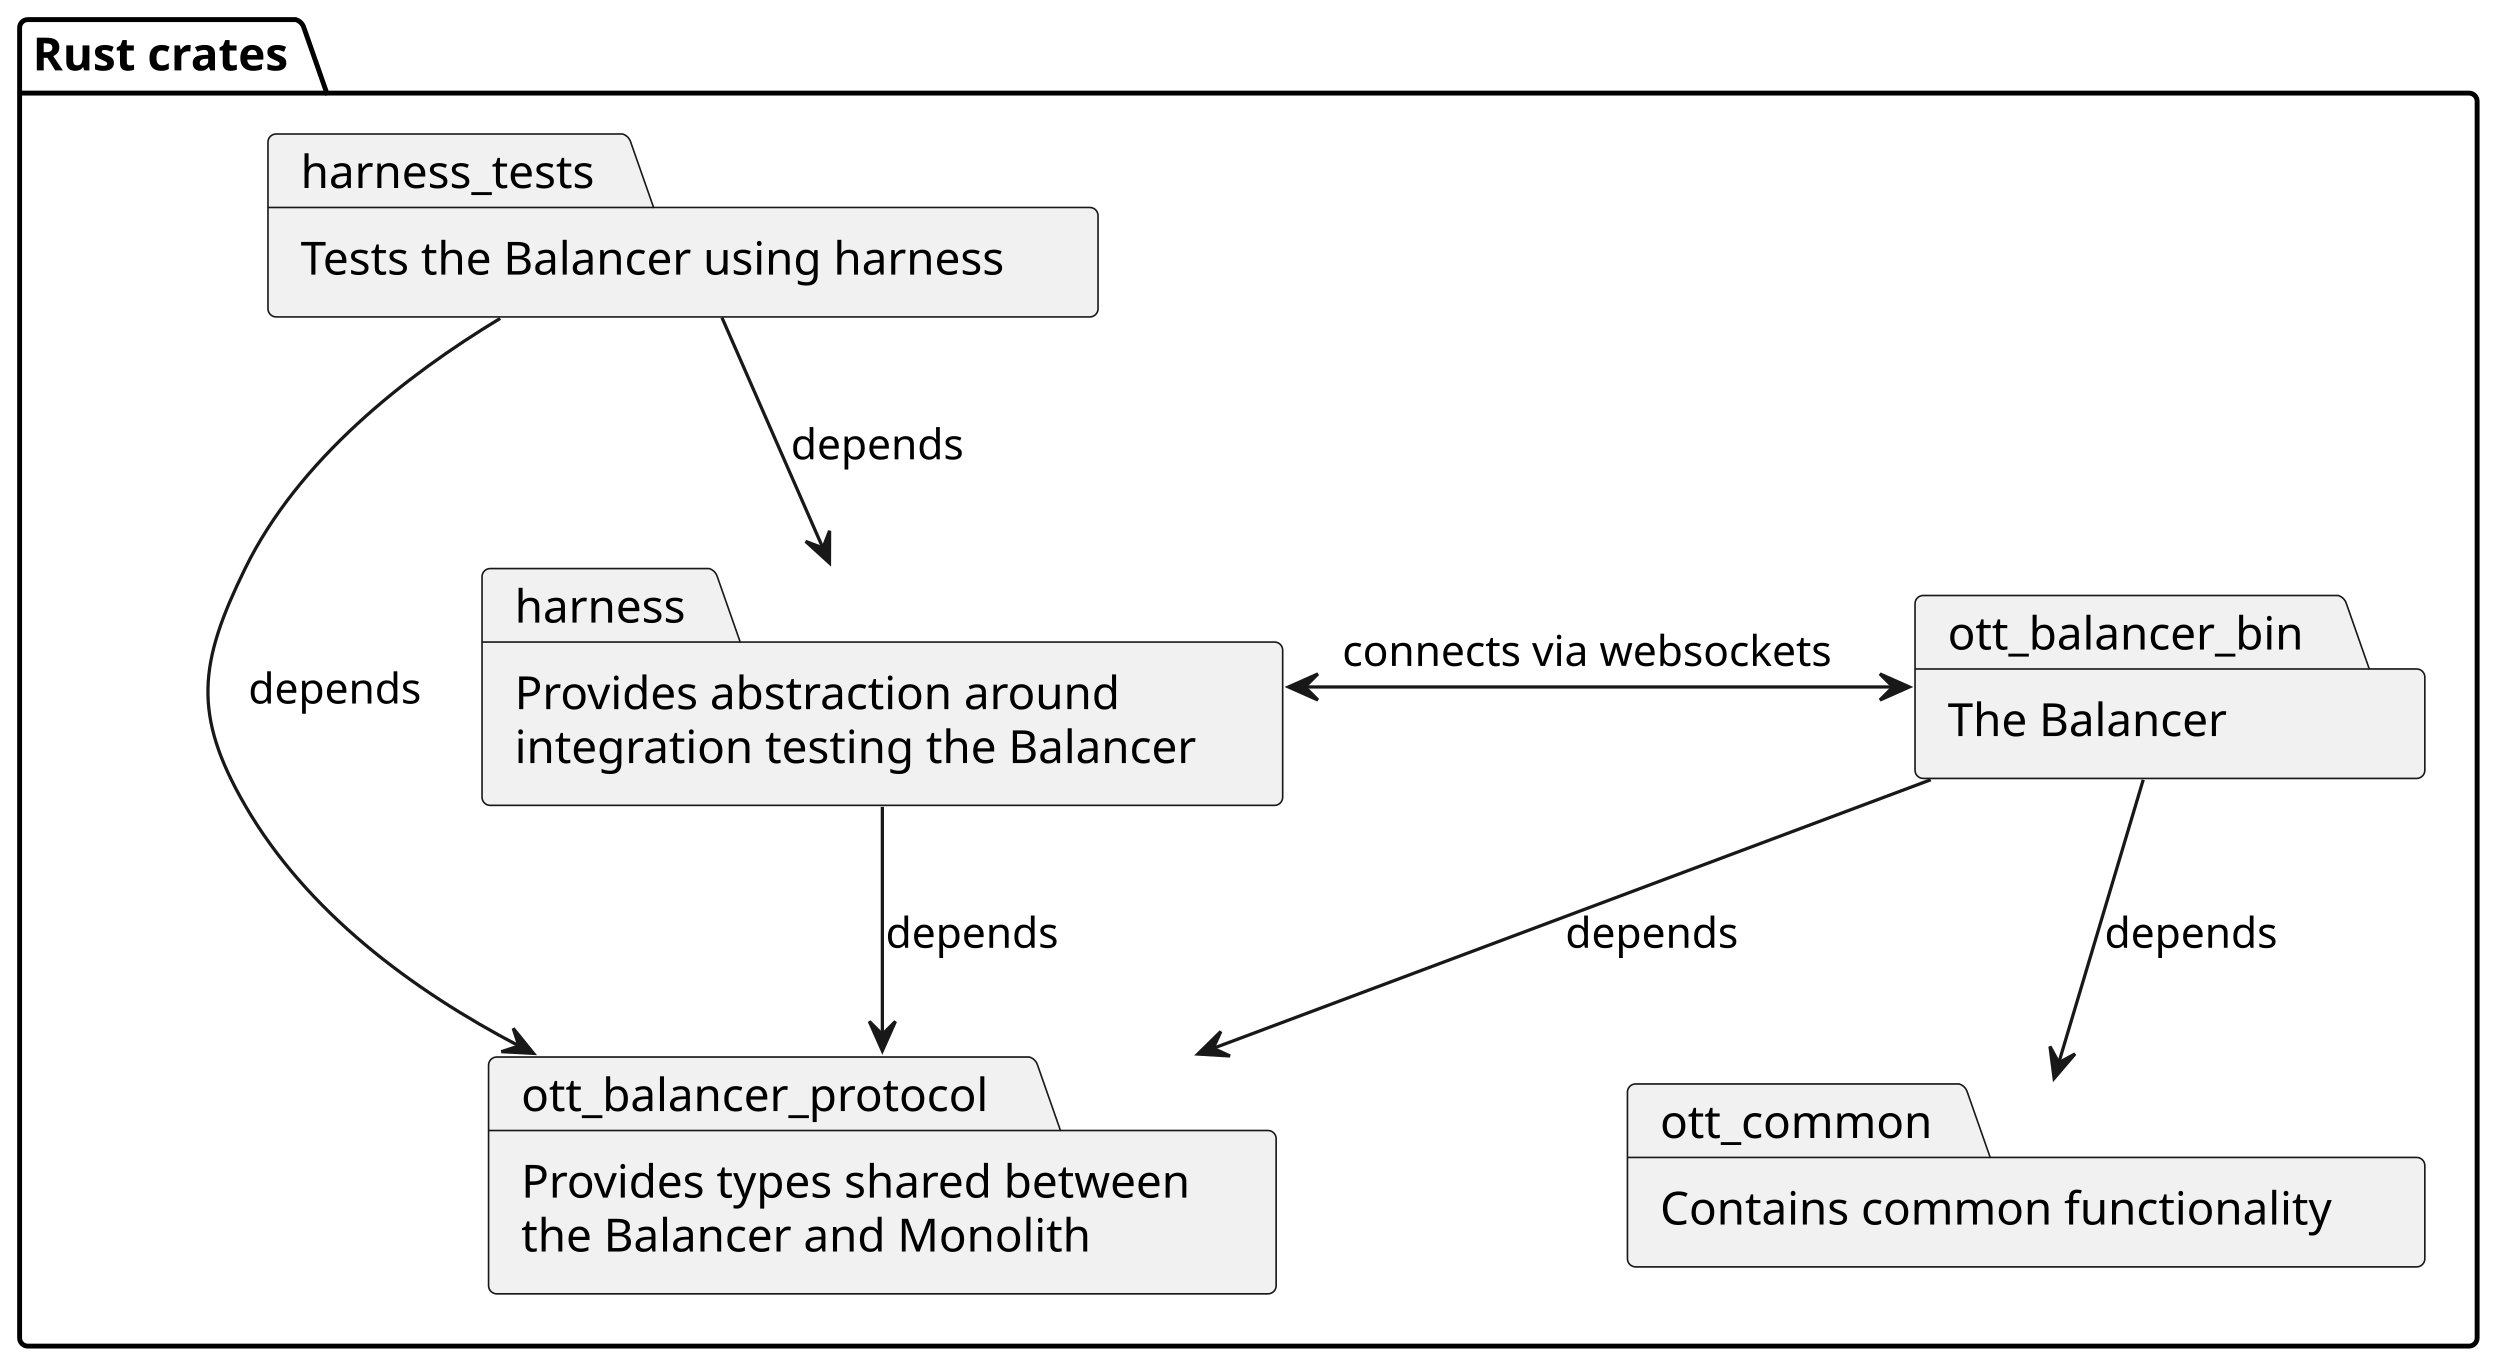
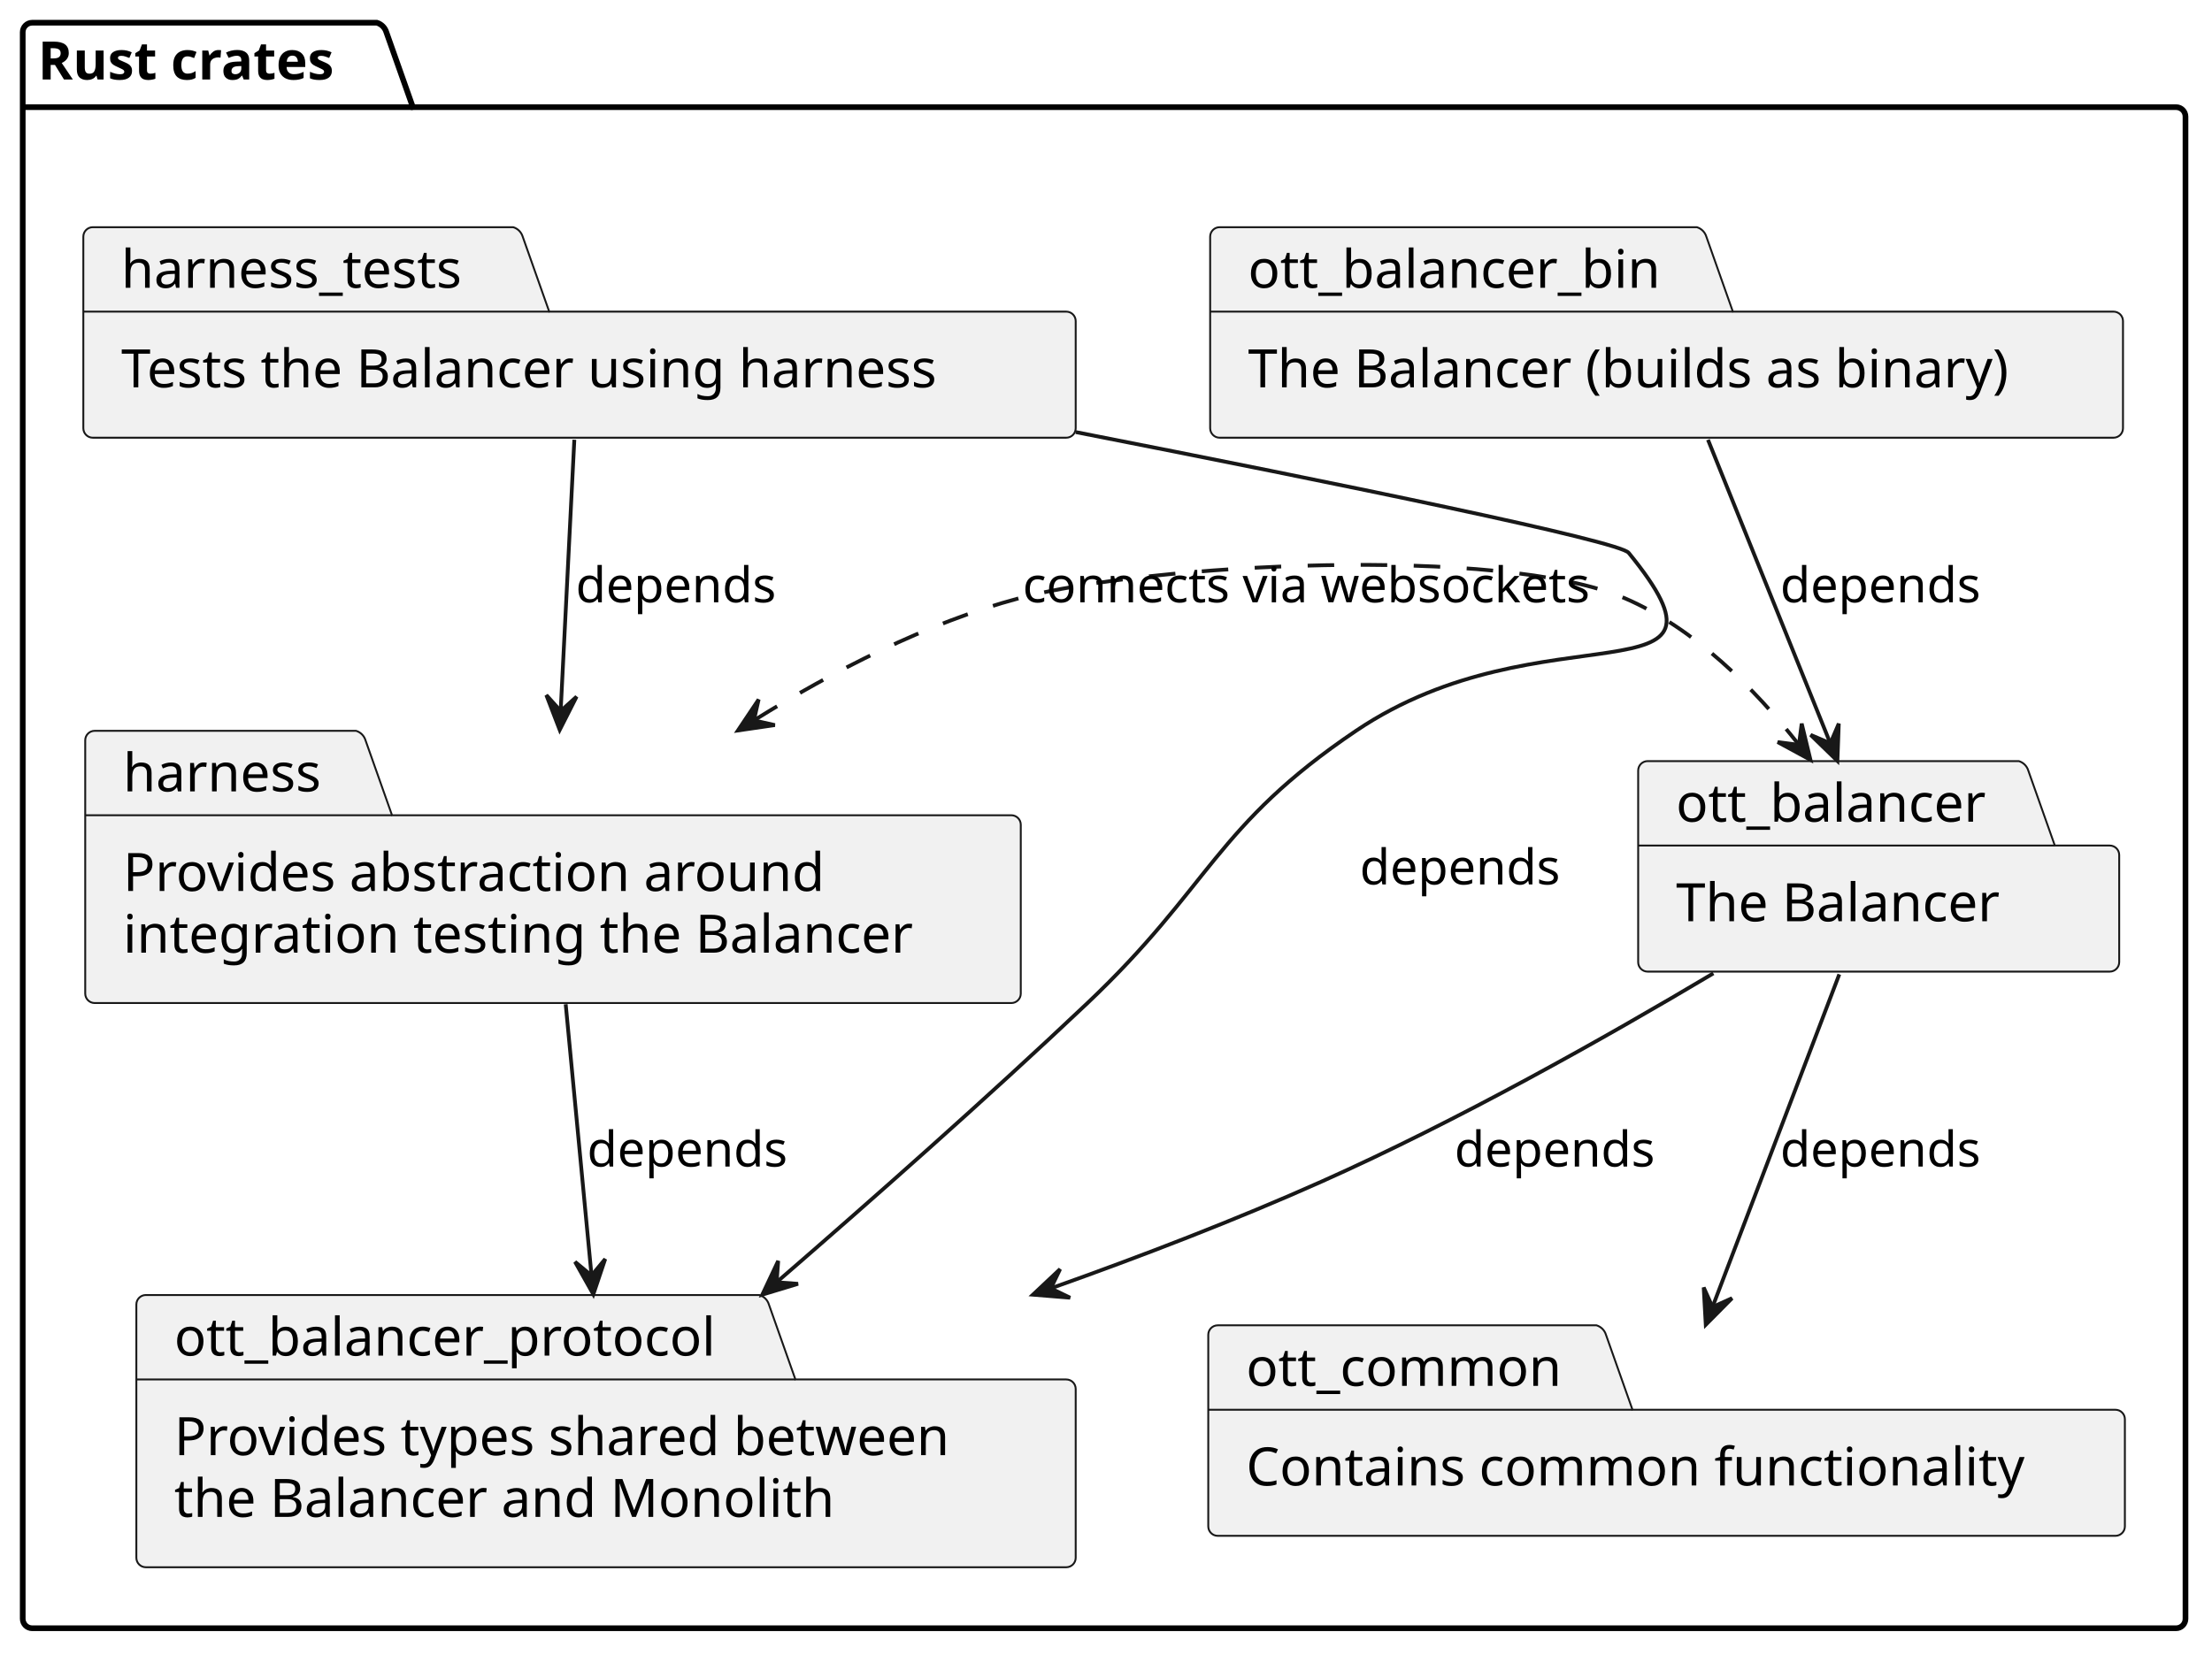
- <svg xmlns="http://www.w3.org/2000/svg" contentStyleType="text/css" height="418px" preserveAspectRatio="none" style="width:765px;height:418px;background:#FFFFFF;" version="1.1" viewBox="0 0 765 418" width="765px" zoomAndPan="magnify">
+ <svg xmlns="http://www.w3.org/2000/svg" contentStyleType="text/css" height="437px" preserveAspectRatio="none" style="width:584px;height:437px;background:#FFFFFF;" version="1.1" viewBox="0 0 584 437" width="584px" zoomAndPan="magnify">
  <defs />
  <g>
    <g id="cluster_Rust crates">
-       <path d="M8.5,6 L90.5,6 A3.75,3.75 0 0 1 93,8.5 L100,28.488 L755.5,28.488 A2.5,2.5 0 0 1 758,30.988 L758,409.41 A2.5,2.5 0 0 1 755.5,411.91 L8.5,411.91 A2.5,2.5 0 0 1 6,409.41 L6,8.5 A2.5,2.5 0 0 1 8.5,6 " fill="none" style="stroke:#000000;stroke-width:1.5;" />
-       <line style="stroke:#000000;stroke-width:1.5;" x1="6" x2="100" y1="28.488" y2="28.488" />
-       <text fill="#000000" font-family="sans-serif" font-size="14" font-weight="bold" lengthAdjust="spacing" textLength="81" x="10" y="21.535">Rust crates</text>
+       <path d="M8.5,6 L99.5,6 A3.75,3.75 0 0 1 102,8.5 L109,28.297 L574.5,28.297 A2.5,2.5 0 0 1 577,30.797 L577,427.5 A2.5,2.5 0 0 1 574.5,430 L8.5,430 A2.5,2.5 0 0 1 6,427.5 L6,8.5 A2.5,2.5 0 0 1 8.5,6 " fill="none" style="stroke:#000000;stroke-width:1.5;" />
+       <line style="stroke:#000000;stroke-width:1.5;" x1="6" x2="109" y1="28.297" y2="28.297" />
+       <text fill="#000000" font-family="sans-serif" font-size="14" font-weight="bold" lengthAdjust="spacing" textLength="90" x="10" y="20.995">Rust crates</text>
    </g>
    <g id="elem_ott_common">
-       <path d="M500.5,331.69 L599.5,331.69 A3.75,3.75 0 0 1 602,334.19 L609,354.178 L739.5,354.178 A2.5,2.5 0 0 1 742,356.678 L742,385.167 A2.5,2.5 0 0 1 739.5,387.667 L500.5,387.667 A2.5,2.5 0 0 1 498,385.167 L498,334.19 A2.5,2.5 0 0 1 500.5,331.69 " fill="#F1F1F1" style="stroke:#181818;stroke-width:0.5;" />
-       <line style="stroke:#181818;stroke-width:0.5;" x1="498" x2="609" y1="354.178" y2="354.178" />
-       <text fill="#000000" font-family="sans-serif" font-size="14" lengthAdjust="spacing" textLength="86" x="508" y="348.225">ott_common</text>
-       <text fill="#000000" font-family="sans-serif" font-size="14" lengthAdjust="spacing" textLength="214" x="508" y="374.713">Contains common functionality</text>
+       <path d="M321.5,350 L421.5,350 A3.75,3.75 0 0 1 424,352.5 L431,372.297 L558.5,372.297 A2.5,2.5 0 0 1 561,374.797 L561,403.094 A2.5,2.5 0 0 1 558.5,405.594 L321.5,405.594 A2.5,2.5 0 0 1 319,403.094 L319,352.5 A2.5,2.5 0 0 1 321.5,350 " fill="#F1F1F1" style="stroke:#181818;stroke-width:0.5;" />
+       <line style="stroke:#181818;stroke-width:0.5;" x1="319" x2="431" y1="372.297" y2="372.297" />
+       <text fill="#000000" font-family="sans-serif" font-size="14" lengthAdjust="spacing" textLength="87" x="329" y="365.995">ott_common</text>
+       <text fill="#000000" font-family="sans-serif" font-size="14" lengthAdjust="spacing" textLength="212" x="329" y="392.292">Contains common functionality</text>
+     </g>
+     <g id="elem_ott_balancer">
+       <path d="M435,201 L533,201 A3.75,3.75 0 0 1 535.5,203.5 L542.5,223.297 L557,223.297 A2.5,2.5 0 0 1 559.5,225.797 L559.5,254.094 A2.5,2.5 0 0 1 557,256.594 L435,256.594 A2.5,2.5 0 0 1 432.5,254.094 L432.5,203.5 A2.5,2.5 0 0 1 435,201 " fill="#F1F1F1" style="stroke:#181818;stroke-width:0.5;" />
+       <line style="stroke:#181818;stroke-width:0.5;" x1="432.5" x2="542.5" y1="223.297" y2="223.297" />
+       <text fill="#000000" font-family="sans-serif" font-size="14" lengthAdjust="spacing" textLength="85" x="442.5" y="216.995">ott_balancer</text>
+       <text fill="#000000" font-family="sans-serif" font-size="14" lengthAdjust="spacing" textLength="91" x="442.5" y="243.292">The Balancer</text>
    </g>
    <g id="elem_ott_balancer_bin">
-       <path d="M588.5,182.22 L715.5,182.22 A3.75,3.75 0 0 1 718,184.72 L725,204.708 L739.5,204.708 A2.5,2.5 0 0 1 742,207.208 L742,235.697 A2.5,2.5 0 0 1 739.5,238.197 L588.5,238.197 A2.5,2.5 0 0 1 586,235.697 L586,184.72 A2.5,2.5 0 0 1 588.5,182.22 " fill="#F1F1F1" style="stroke:#181818;stroke-width:0.5;" />
-       <line style="stroke:#181818;stroke-width:0.5;" x1="586" x2="725" y1="204.708" y2="204.708" />
-       <text fill="#000000" font-family="sans-serif" font-size="14" lengthAdjust="spacing" textLength="114" x="596" y="198.755">ott_balancer_bin</text>
-       <text fill="#000000" font-family="sans-serif" font-size="14" lengthAdjust="spacing" textLength="88" x="596" y="225.243">The Balancer</text>
+       <path d="M322,60 L448,60 A3.75,3.75 0 0 1 450.5,62.5 L457.5,82.297 L558,82.297 A2.5,2.5 0 0 1 560.5,84.797 L560.5,113.094 A2.5,2.5 0 0 1 558,115.594 L322,115.594 A2.5,2.5 0 0 1 319.5,113.094 L319.5,62.5 A2.5,2.5 0 0 1 322,60 " fill="#F1F1F1" style="stroke:#181818;stroke-width:0.5;" />
+       <line style="stroke:#181818;stroke-width:0.5;" x1="319.5" x2="457.5" y1="82.297" y2="82.297" />
+       <text fill="#000000" font-family="sans-serif" font-size="14" lengthAdjust="spacing" textLength="113" x="329.5" y="75.995">ott_balancer_bin</text>
+       <text fill="#000000" font-family="sans-serif" font-size="14" lengthAdjust="spacing" textLength="211" x="329.5" y="102.292">The Balancer (builds as binary)</text>
    </g>
    <g id="elem_ott_balancer_protocol">
-       <path d="M152,323.45 L315,323.45 A3.75,3.75 0 0 1 317.5,325.95 L324.5,345.938 L388,345.938 A2.5,2.5 0 0 1 390.5,348.438 L390.5,393.415 A2.5,2.5 0 0 1 388,395.915 L152,395.915 A2.5,2.5 0 0 1 149.5,393.415 L149.5,325.95 A2.5,2.5 0 0 1 152,323.45 " fill="#F1F1F1" style="stroke:#181818;stroke-width:0.5;" />
-       <line style="stroke:#181818;stroke-width:0.5;" x1="149.5" x2="324.5" y1="345.938" y2="345.938" />
-       <text fill="#000000" font-family="sans-serif" font-size="14" lengthAdjust="spacing" textLength="150" x="159.5" y="339.985">ott_balancer_protocol</text>
-       <text fill="#000000" font-family="sans-serif" font-size="14" lengthAdjust="spacing" textLength="211" x="159.5" y="366.473">Provides types shared between</text>
-       <text fill="#000000" font-family="sans-serif" font-size="14" lengthAdjust="spacing" textLength="179" x="159.5" y="382.962">the Balancer and Monolith</text>
+       <path d="M38.5,342 L200.5,342 A3.75,3.75 0 0 1 203,344.5 L210,364.297 L281.5,364.297 A2.5,2.5 0 0 1 284,366.797 L284,411.391 A2.5,2.5 0 0 1 281.5,413.891 L38.5,413.891 A2.5,2.5 0 0 1 36,411.391 L36,344.5 A2.5,2.5 0 0 1 38.5,342 " fill="#F1F1F1" style="stroke:#181818;stroke-width:0.5;" />
+       <line style="stroke:#181818;stroke-width:0.5;" x1="36" x2="210" y1="364.297" y2="364.297" />
+       <text fill="#000000" font-family="sans-serif" font-size="14" lengthAdjust="spacing" textLength="149" x="46" y="357.995">ott_balancer_protocol</text>
+       <text fill="#000000" font-family="sans-serif" font-size="14" lengthAdjust="spacing" textLength="218" x="46" y="384.292">Provides types shared between</text>
+       <text fill="#000000" font-family="sans-serif" font-size="14" lengthAdjust="spacing" textLength="180" x="46" y="400.589">the Balancer and Monolith</text>
    </g>
    <g id="elem_harness">
-       <path d="M150,173.98 L217,173.98 A3.75,3.75 0 0 1 219.5,176.48 L226.5,196.468 L390,196.468 A2.5,2.5 0 0 1 392.5,198.968 L392.5,243.945 A2.5,2.5 0 0 1 390,246.445 L150,246.445 A2.5,2.5 0 0 1 147.5,243.945 L147.5,176.48 A2.5,2.5 0 0 1 150,173.98 " fill="#F1F1F1" style="stroke:#181818;stroke-width:0.5;" />
-       <line style="stroke:#181818;stroke-width:0.5;" x1="147.5" x2="226.5" y1="196.468" y2="196.468" />
-       <text fill="#000000" font-family="sans-serif" font-size="14" lengthAdjust="spacing" textLength="54" x="157.5" y="190.515">harness</text>
-       <text fill="#000000" font-family="sans-serif" font-size="14" lengthAdjust="spacing" textLength="193" x="157.5" y="217.003">Provides abstraction around</text>
-       <text fill="#000000" font-family="sans-serif" font-size="14" lengthAdjust="spacing" textLength="215" x="157.5" y="233.492">integration testing the Balancer</text>
+       <path d="M25,193 L94,193 A3.75,3.75 0 0 1 96.5,195.5 L103.5,215.297 L267,215.297 A2.5,2.5 0 0 1 269.5,217.797 L269.5,262.391 A2.5,2.5 0 0 1 267,264.891 L25,264.891 A2.5,2.5 0 0 1 22.5,262.391 L22.5,195.5 A2.5,2.5 0 0 1 25,193 " fill="#F1F1F1" style="stroke:#181818;stroke-width:0.5;" />
+       <line style="stroke:#181818;stroke-width:0.5;" x1="22.5" x2="103.5" y1="215.297" y2="215.297" />
+       <text fill="#000000" font-family="sans-serif" font-size="14" lengthAdjust="spacing" textLength="56" x="32.5" y="208.995">harness</text>
+       <text fill="#000000" font-family="sans-serif" font-size="14" lengthAdjust="spacing" textLength="193" x="32.5" y="235.292">Provides abstraction around</text>
+       <text fill="#000000" font-family="sans-serif" font-size="14" lengthAdjust="spacing" textLength="217" x="32.5" y="251.589">integration testing the Balancer</text>
    </g>
    <g id="elem_harness_tests">
-       <path d="M84.5,41 L190.5,41 A3.75,3.75 0 0 1 193,43.5 L200,63.488 L333.5,63.488 A2.5,2.5 0 0 1 336,65.988 L336,94.477 A2.5,2.5 0 0 1 333.5,96.977 L84.5,96.977 A2.5,2.5 0 0 1 82,94.477 L82,43.5 A2.5,2.5 0 0 1 84.5,41 " fill="#F1F1F1" style="stroke:#181818;stroke-width:0.5;" />
-       <line style="stroke:#181818;stroke-width:0.5;" x1="82" x2="200" y1="63.488" y2="63.488" />
-       <text fill="#000000" font-family="sans-serif" font-size="14" lengthAdjust="spacing" textLength="93" x="92" y="57.535">harness_tests</text>
-       <text fill="#000000" font-family="sans-serif" font-size="14" lengthAdjust="spacing" textLength="224" x="92" y="84.023">Tests the Balancer using harness</text>
+       <path d="M24.5,60 L135.5,60 A3.75,3.75 0 0 1 138,62.5 L145,82.297 L281.5,82.297 A2.5,2.5 0 0 1 284,84.797 L284,113.094 A2.5,2.5 0 0 1 281.5,115.594 L24.5,115.594 A2.5,2.5 0 0 1 22,113.094 L22,62.5 A2.5,2.5 0 0 1 24.5,60 " fill="#F1F1F1" style="stroke:#181818;stroke-width:0.5;" />
+       <line style="stroke:#181818;stroke-width:0.5;" x1="22" x2="145" y1="82.297" y2="82.297" />
+       <text fill="#000000" font-family="sans-serif" font-size="14" lengthAdjust="spacing" textLength="98" x="32" y="75.995">harness_tests</text>
+       <text fill="#000000" font-family="sans-serif" font-size="14" lengthAdjust="spacing" textLength="232" x="32" y="102.292">Tests the Balancer using harness</text>
    </g>
-     <g id="link_ott_balancer_bin_ott_common">
-       <path codeLine="23" d="M655.83,238.6 C648.51,263.13 637.76,299.15 629.95,325.33 " fill="none" id="ott_balancer_bin-to-ott_common" style="stroke:#181818;stroke-width:1.0;" />
-       <polygon fill="#181818" points="628.56,329.98,634.961,322.495,629.986,325.188,627.293,320.213,628.56,329.98" style="stroke:#181818;stroke-width:1.0;" />
-       <text fill="#000000" font-family="sans-serif" font-size="13" lengthAdjust="spacing" textLength="53" x="644" y="290.018">depends</text>
+     <g id="link_ott_balancer_ott_common">
+       <path codeLine="26" d="M485.6,257.31 C476.13,282.16 462.14,318.87 452.16,345.08 " fill="none" id="ott_balancer-to-ott_common" style="stroke:#181818;stroke-width:1.0;" />
+       <polygon fill="#181818" points="450.35,349.84,457.281,342.843,452.123,345.165,449.801,340.007,450.35,349.84" style="stroke:#181818;stroke-width:1.0;" />
+       <text fill="#000000" font-family="sans-serif" font-size="13" lengthAdjust="spacing" textLength="55" x="470" y="308.067">depends</text>
    </g>
-     <g id="link_ott_balancer_bin_ott_balancer_protocol">
-       <path codeLine="24" d="M590.81,238.6 C528.91,261.77 439.57,295.21 370.88,320.92 " fill="none" id="ott_balancer_bin-to-ott_balancer_protocol" style="stroke:#181818;stroke-width:1.0;" />
-       <polygon fill="#181818" points="366.55,322.54,376.382,323.125,371.232,320.784,373.572,315.635,366.55,322.54" style="stroke:#181818;stroke-width:1.0;" />
-       <text fill="#000000" font-family="sans-serif" font-size="13" lengthAdjust="spacing" textLength="53" x="479" y="290.018">depends</text>
+     <g id="link_ott_balancer_ott_balancer_protocol">
+       <path codeLine="27" d="M452.35,257.05 C423.64,274.15 384.89,295.97 349,312 C326.28,322.15 301.45,331.71 277.49,340.22 " fill="none" id="ott_balancer-to-ott_balancer_protocol" style="stroke:#181818;stroke-width:1.0;" />
+       <polygon fill="#181818" points="272.71,341.91,282.526,342.708,277.429,340.256,279.881,335.159,272.71,341.91" style="stroke:#181818;stroke-width:1.0;" />
+       <text fill="#000000" font-family="sans-serif" font-size="13" lengthAdjust="spacing" textLength="55" x="384" y="308.067">depends</text>
    </g>
    <g id="link_harness_ott_balancer_protocol">
-       <path codeLine="25" d="M270,246.91 C270,267.93 270,294.64 270,316.68 " fill="none" id="harness-to-ott_balancer_protocol" style="stroke:#181818;stroke-width:1.0;" />
-       <polygon fill="#181818" points="270,321.54,274,312.54,270,316.54,266,312.54,270,321.54" style="stroke:#181818;stroke-width:1.0;" />
-       <text fill="#000000" font-family="sans-serif" font-size="13" lengthAdjust="spacing" textLength="53" x="271" y="290.018">depends</text>
+       <path codeLine="28" d="M149.35,265.21 C151.41,286.77 154.04,314.42 156.17,336.83 " fill="none" id="harness-to-ott_balancer_protocol" style="stroke:#181818;stroke-width:1.0;" />
+       <polygon fill="#181818" points="156.65,341.82,159.785,332.483,156.179,336.842,151.821,333.236,156.65,341.82" style="stroke:#181818;stroke-width:1.0;" />
+       <text fill="#000000" font-family="sans-serif" font-size="13" lengthAdjust="spacing" textLength="55" x="155" y="308.067">depends</text>
    </g>
    <g id="link_harness_tests_harness">
-       <path codeLine="26" d="M220.91,97.17 C229.73,117.3 241.91,145.09 251.93,167.96 " fill="none" id="harness_tests-to-harness" style="stroke:#181818;stroke-width:1.0;" />
-       <polygon fill="#181818" points="253.82,172.28,253.851,162.431,251.804,167.704,246.531,165.657,253.82,172.28" style="stroke:#181818;stroke-width:1.0;" />
-       <text fill="#000000" font-family="sans-serif" font-size="13" lengthAdjust="spacing" textLength="53" x="242" y="140.548">depends</text>
+       <path codeLine="29" d="M151.63,116.13 C150.61,136.48 149.19,164.66 148.03,187.64 " fill="none" id="harness_tests-to-harness" style="stroke:#181818;stroke-width:1.0;" />
+       <polygon fill="#181818" points="147.77,192.76,152.228,183.978,148.028,187.767,144.239,183.566,147.77,192.76" style="stroke:#181818;stroke-width:1.0;" />
+       <text fill="#000000" font-family="sans-serif" font-size="13" lengthAdjust="spacing" textLength="55" x="152" y="159.067">depends</text>
    </g>
    <g id="link_harness_tests_ott_balancer_protocol">
-       <path codeLine="27" d="M153.06,97.43 C124.04,114.95 91.32,140.66 75,173.98 C60.83,202.9 58.88,218.56 75,246.45 C93.81,278.97 126.01,302.9 158.89,320.1 " fill="none" id="harness_tests-to-ott_balancer_protocol" style="stroke:#181818;stroke-width:1.0;" />
-       <polygon fill="#181818" points="163.25,322.33,157.047,314.68,158.795,320.06,153.415,321.807,163.25,322.33" style="stroke:#181818;stroke-width:1.0;" />
-       <text fill="#000000" font-family="sans-serif" font-size="13" lengthAdjust="spacing" textLength="53" x="76" y="215.278">depends</text>
+       <path codeLine="30" d="M284.01,114.11 C354.43,127.92 427.45,142.87 430,146 C463.2,186.72 407.35,159.7 358,193 C320.75,218.14 319.65,234.12 287,265 C260.44,290.12 229.72,317.26 205.15,338.53 " fill="none" id="harness_tests-to-ott_balancer_protocol" style="stroke:#181818;stroke-width:1.0;" />
+       <polygon fill="#181818" points="201.26,341.9,210.685,339.042,205.043,338.631,205.454,332.989,201.26,341.9" style="stroke:#181818;stroke-width:1.0;" />
+       <text fill="#000000" font-family="sans-serif" font-size="13" lengthAdjust="spacing" textLength="55" x="359" y="233.567">depends</text>
    </g>
-     <g id="link_harness_ott_balancer_bin">
-       <path codeLine="28" d="M399.09,210.21 C458.33,210.21 526.9,210.21 579.44,210.21 " fill="none" id="harness-ott_balancer_bin" style="stroke:#181818;stroke-width:1.0;" />
-       <polygon fill="#181818" points="394.29,210.21,403.29,214.21,399.29,210.21,403.29,206.21,394.29,210.21" style="stroke:#181818;stroke-width:1.0;" />
-       <polygon fill="#181818" points="584.25,210.21,575.25,206.21,579.25,210.21,575.25,214.21,584.25,210.21" style="stroke:#181818;stroke-width:1.0;" />
-       <text fill="#000000" font-family="sans-serif" font-size="13" lengthAdjust="spacing" textLength="157" x="410.75" y="203.778">connects via websockets</text>
+     <g id="link_harness_ott_balancer">
+       <path codeLine="31" d="M199.19,190.16 C219.91,177.27 244.54,164.55 269,158 C303.34,148.8 396.35,143.92 429,158 C447.49,165.98 463.25,181.84 474.83,196.56 " fill="none" id="harness-ott_balancer" style="stroke:#181818;stroke-width:1.0;stroke-dasharray:7.0,7.0;" />
+       <polygon fill="#181818" points="194.82,192.91,204.565,191.485,199.047,190.239,200.292,184.721,194.82,192.91" style="stroke:#181818;stroke-width:1.0;" />
+       <polygon fill="#181818" points="477.99,200.67,475.675,191.097,474.942,196.706,469.333,195.974,477.99,200.67" style="stroke:#181818;stroke-width:1.0;" />
+       <text fill="#000000" font-family="sans-serif" font-size="13" lengthAdjust="spacing" textLength="158" x="270" y="159.067">connects via websockets</text>
+     </g>
+     <g id="link_ott_balancer_bin_ott_balancer">
+       <path codeLine="32" d="M450.93,116.13 C460.18,139.09 473.45,172.03 483.2,196.22 " fill="none" id="ott_balancer_bin-to-ott_balancer" style="stroke:#181818;stroke-width:1.0;" />
+       <polygon fill="#181818" points="485.1,200.94,485.461,191.098,483.238,196.3,478.036,194.077,485.1,200.94" style="stroke:#181818;stroke-width:1.0;" />
+       <text fill="#000000" font-family="sans-serif" font-size="13" lengthAdjust="spacing" textLength="55" x="470" y="159.067">depends</text>
    </g>
  </g>
</svg>
